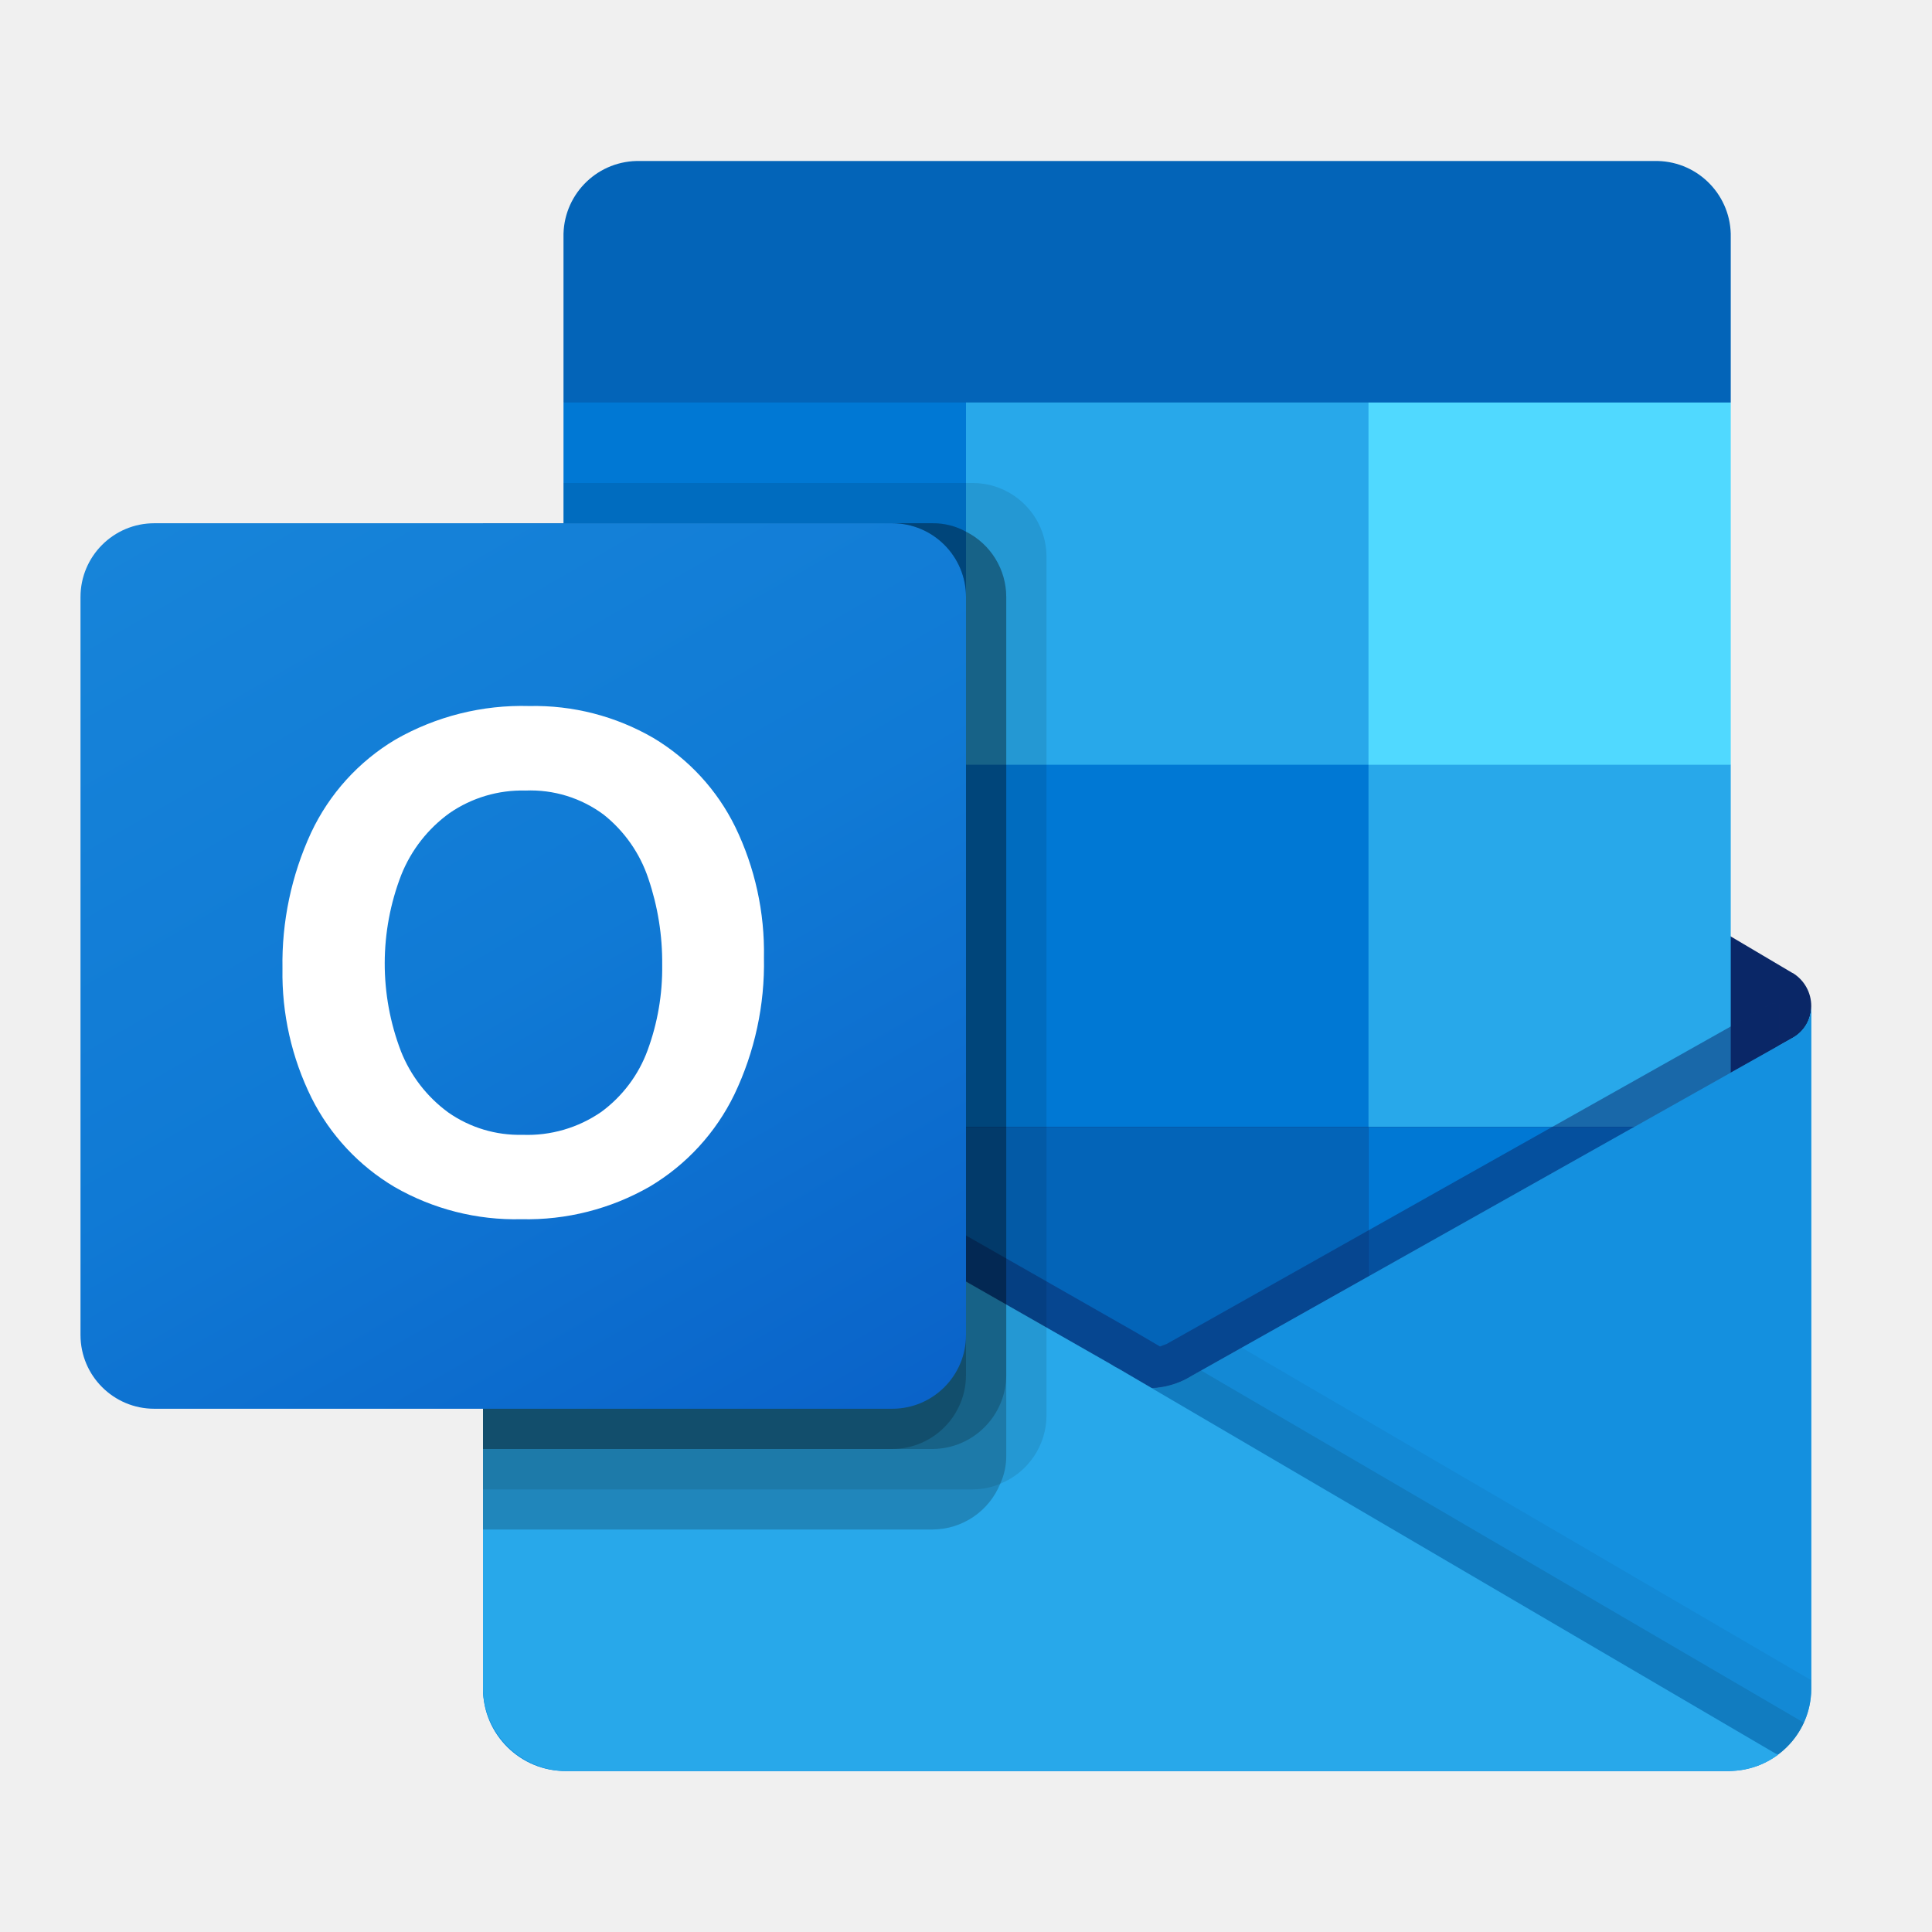
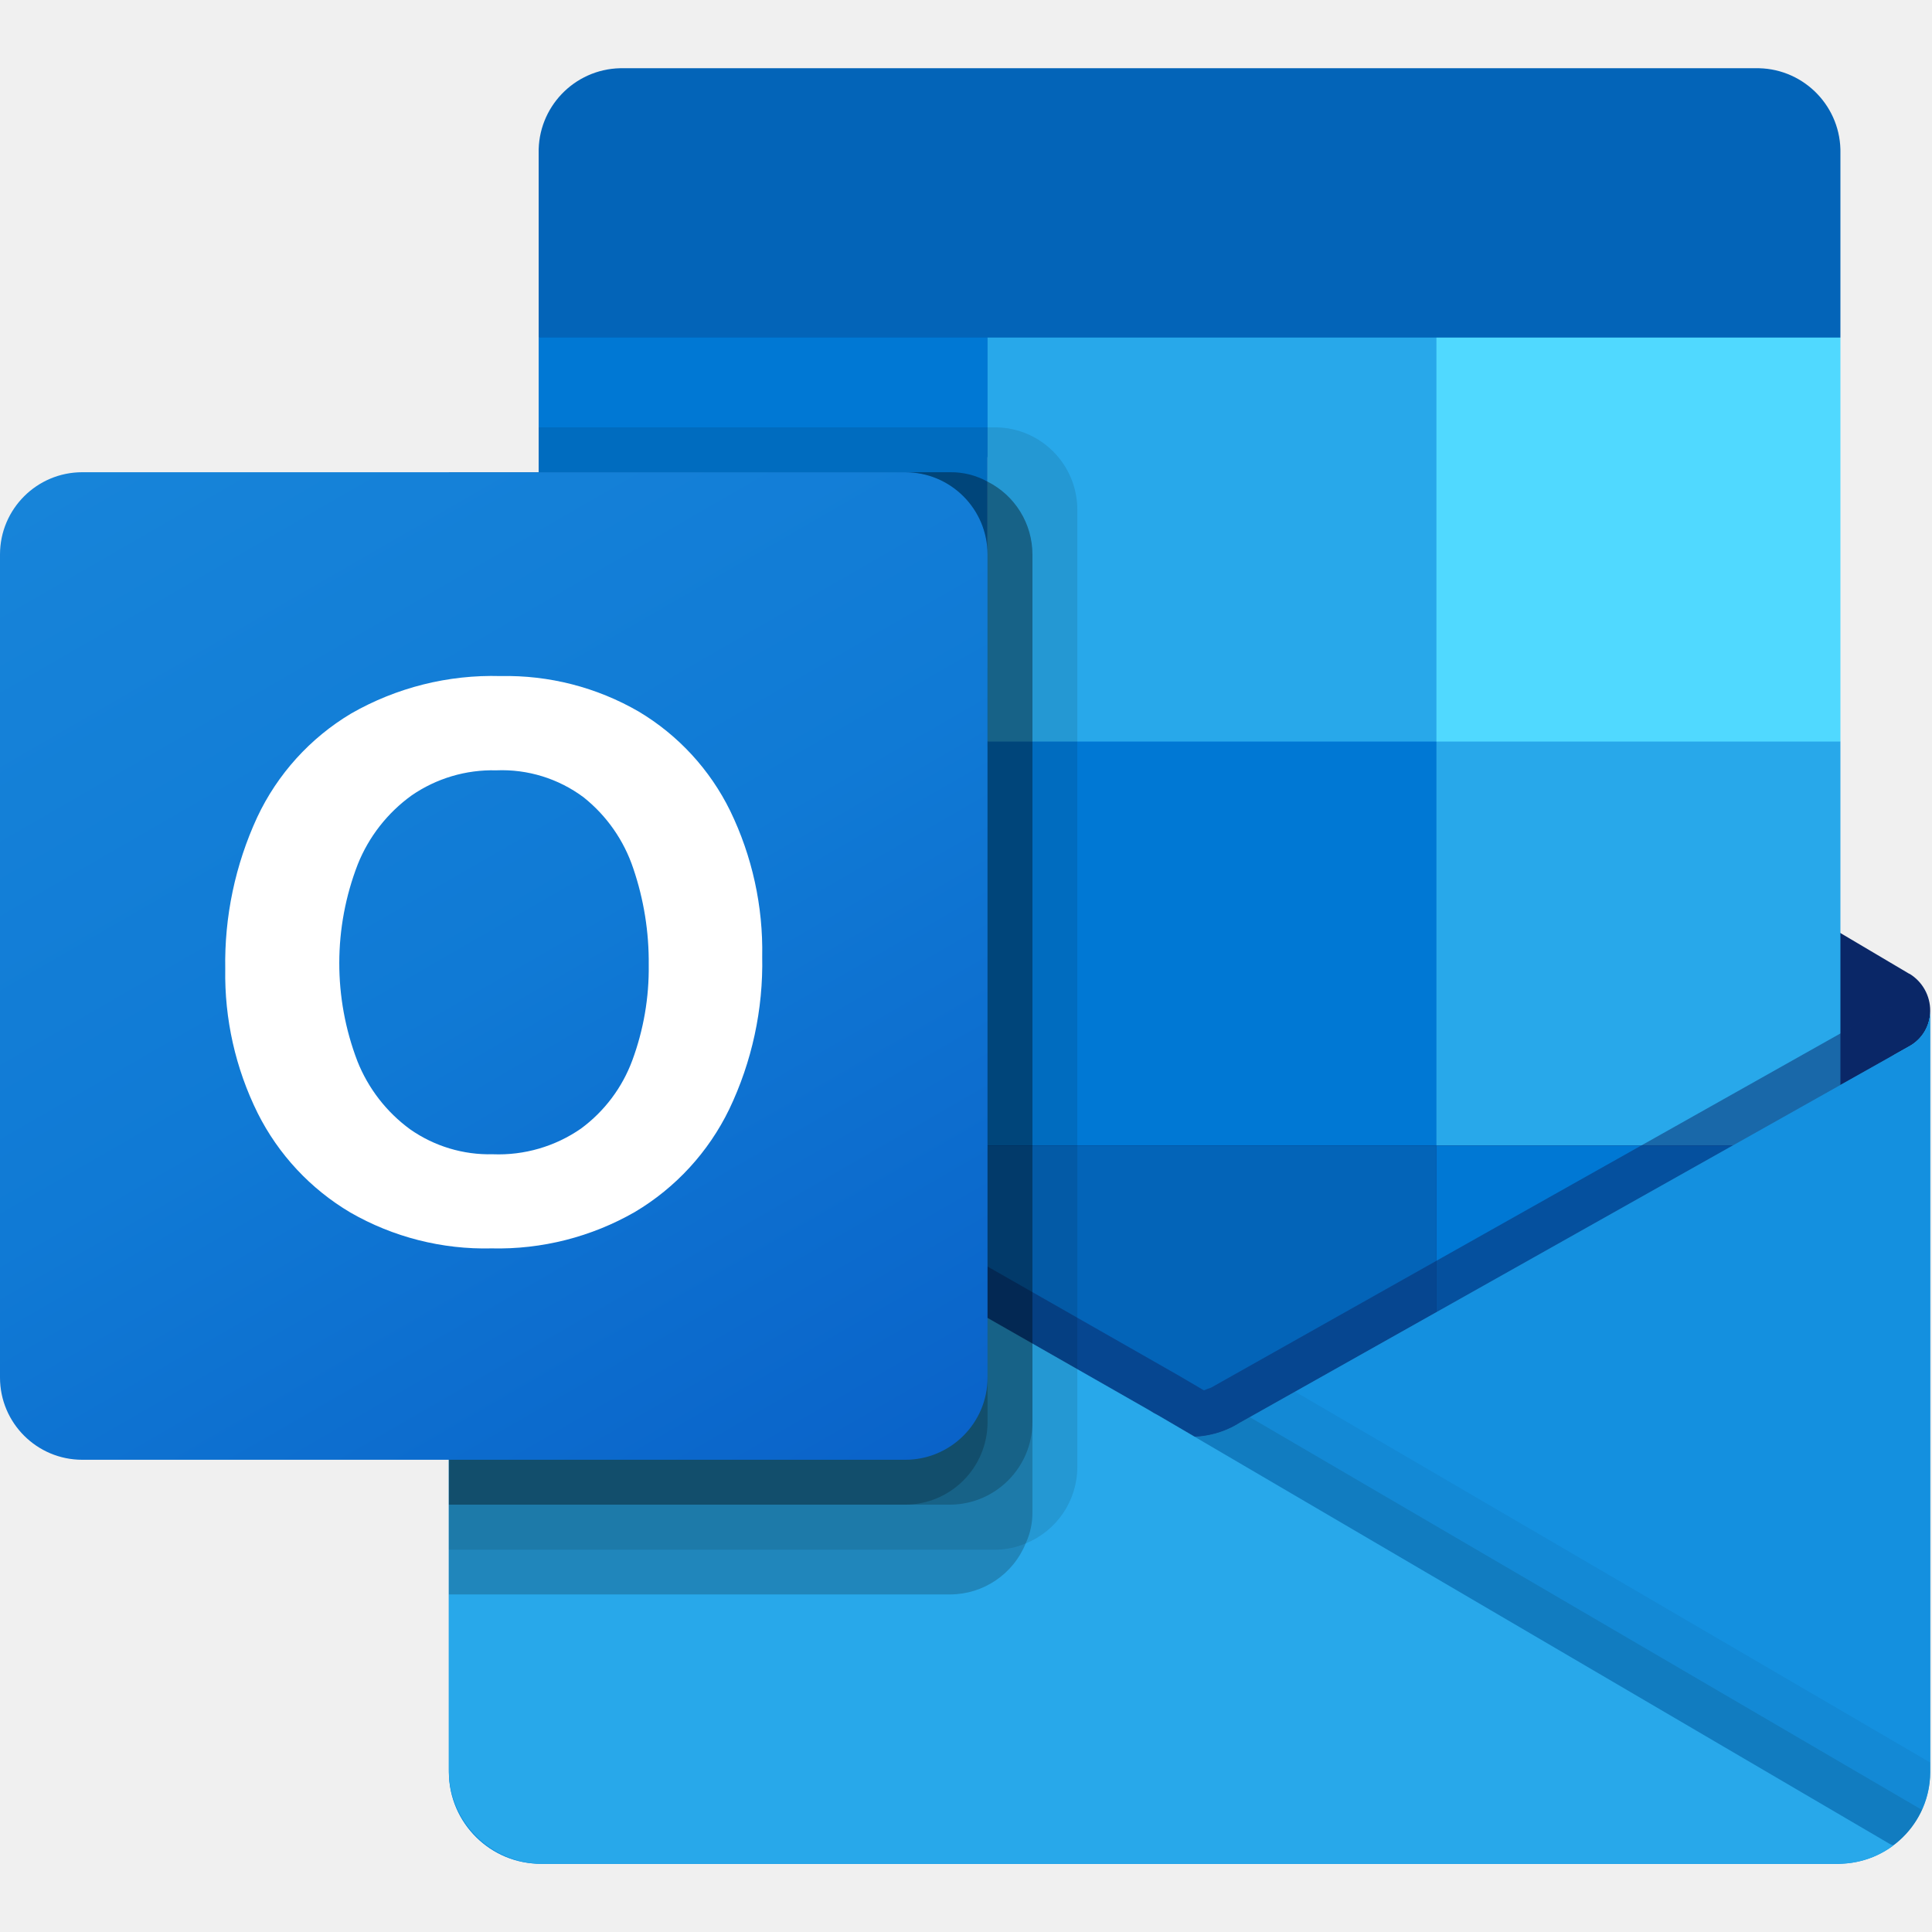
- <svg xmlns="http://www.w3.org/2000/svg" viewBox="0 0 48 48">
+ <svg xmlns="http://www.w3.org/2000/svg" viewBox="2 2.48 43.04 43.04">
  <defs>
    <linearGradient id="a" x1="28.5" y1="25" x2="28.5" y2="44" gradientUnits="userSpaceOnUse">
      <stop offset="0" stop-color="#35b8f1" />
      <stop offset="1" stop-color="#28a8ea" />
    </linearGradient>
    <linearGradient id="b" x1="5.822" y1="11.568" x2="20.178" y2="36.432" gradientUnits="userSpaceOnUse">
      <stop offset="0" stop-color="#1784d9" />
      <stop offset=".5" stop-color="#107ad5" />
      <stop offset="1" stop-color="#0a63c9" />
    </linearGradient>
  </defs>
  <path d="M45 25a.96.96 0 0 0-.458-.825h-.005l-.018-.01-14.9-8.82a2.026 2.026 0 0 0-.2-.119 2 2 0 0 0-1.834 0 2.026 2.026 0 0 0-.2.119l-14.9 8.82-.018.01a.971.971 0 0 0 .023 1.663l14.9 8.82a2.241 2.241 0 0 0 .2.119 2 2 0 0 0 1.834 0 2.241 2.241 0 0 0 .2-.119l14.9-8.82A.959.959 0 0 0 45 25z" fill="#0a2767" />
  <path fill="#0364b8" d="M14.222 19.111H24v8.963h-9.778zM43 10V5.9A1.858 1.858 0 0 0 41.187 4H15.813A1.858 1.858 0 0 0 14 5.9V10l15 4z" />
  <path fill="#0078d4" d="M14 10h10v9H14z" />
  <path fill="#28a8ea" d="M34 10H24v9l10 9h9v-9l-9-9z" />
  <path fill="#0078d4" d="M24 19h10v9H24z" />
  <path fill="#0364b8" d="M24 28h10v9H24z" />
  <path fill="#14447d" d="M14.222 28.074H24v8.148h-9.778z" />
  <path fill="#0078d4" d="M34 28h9v9h-9z" />
  <path d="M44.542 25.783l-.019.01-14.9 8.38c-.065.04-.131.078-.2.112a2.077 2.077 0 0 1-.808.2l-.814-.476a2.033 2.033 0 0 1-.2-.115l-15.1-8.618h-.007L12 25v16.964A2.05 2.05 0 0 0 14.063 44h28.906c.017 0 .032-.008.05-.008a2.531 2.531 0 0 0 .7-.146A2.019 2.019 0 0 0 44 43.7c.067-.038.182-.121.182-.121A2.019 2.019 0 0 0 45 41.964V25a.9.9 0 0 1-.458.783z" fill="url(#a)" />
  <path d="M44.2 24.933v1.04L28.62 36.7 12.49 25.283a.01.01 0 0 0-.01-.01l-1.48-.89v-.75l.61-.01 1.29.74.03.01.11.07s15.16 8.65 15.2 8.67l.58.34c.05-.02.1-.04.16-.06.03-.02 15.05-8.47 15.05-8.47z" fill="#0a2767" opacity=".5" />
  <path fill="none" d="M0 0h48v48H0z" />
  <path d="M44.542 25.783l-.019.011-14.9 8.38c-.065.04-.131.078-.2.112a2.089 2.089 0 0 1-1.834 0 2.264 2.264 0 0 1-.2-.112l-14.9-8.38-.018-.011A.9.9 0 0 1 12 25v16.964A2.049 2.049 0 0 0 14.062 44h28.876A2.049 2.049 0 0 0 45 41.964V25a.9.9 0 0 1-.458.783z" fill="#1490df" />
  <path d="M29.84 34.05l-.223.125a2.183 2.183 0 0 1-.2.113 2.071 2.071 0 0 1-.786.208L34.3 41.2l9.889 2.383a2.038 2.038 0 0 0 .627-.783z" opacity=".1" />
  <path d="M30.85 33.482l-1.233.693a2.183 2.183 0 0 1-.2.113 2.071 2.071 0 0 1-.786.208l2.656 7.323 12.905 1.761A2.022 2.022 0 0 0 45 41.964v-.219z" opacity=".05" />
  <path d="M14.09 44h28.845a2.074 2.074 0 0 0 1.235-.4L27.8 34.011a2.033 2.033 0 0 1-.2-.115l-15.1-8.618h-.007L12 25v16.906A2.092 2.092 0 0 0 14.09 44z" fill="#28a8ea" />
  <path d="M26 13.833v21.33a1.838 1.838 0 0 1-1.15 1.7 1.723 1.723 0 0 1-.68.14H12V13h2v-1h10.17A1.837 1.837 0 0 1 26 13.833z" opacity=".1" />
  <path d="M25 14.833v21.33a1.629 1.629 0 0 1-.15.7A1.822 1.822 0 0 1 23.17 38H12V13h11.17a1.679 1.679 0 0 1 .83.21 1.818 1.818 0 0 1 1 1.623z" opacity=".2" />
  <path d="M25 14.833v19.33A1.846 1.846 0 0 1 23.17 36H12V13h11.17a1.679 1.679 0 0 1 .83.21 1.818 1.818 0 0 1 1 1.623z" opacity=".2" />
  <path d="M24 14.833v19.33A1.839 1.839 0 0 1 22.17 36H12V13h10.17A1.831 1.831 0 0 1 24 14.833z" opacity=".2" />
  <rect x="2" y="13" width="22" height="22" rx="1.833" fill="url(#b)" />
  <path d="M7.729 20.688a5.332 5.332 0 0 1 2.094-2.313 6.33 6.33 0 0 1 3.327-.834 5.892 5.892 0 0 1 3.079.791 5.284 5.284 0 0 1 2.037 2.21 7.133 7.133 0 0 1 .714 3.25 7.528 7.528 0 0 1-.735 3.4 5.41 5.41 0 0 1-2.1 2.287 6.126 6.126 0 0 1-3.194.812 6.02 6.02 0 0 1-3.147-.8 5.366 5.366 0 0 1-2.064-2.214 6.963 6.963 0 0 1-.722-3.211 7.733 7.733 0 0 1 .711-3.378zm2.232 5.43a3.461 3.461 0 0 0 1.178 1.522 3.077 3.077 0 0 0 1.84.554 3.223 3.223 0 0 0 1.964-.572 3.315 3.315 0 0 0 1.144-1.522 5.908 5.908 0 0 0 .365-2.123 6.463 6.463 0 0 0-.344-2.15A3.4 3.4 0 0 0 15 20.241a3.043 3.043 0 0 0-1.947-.6 3.175 3.175 0 0 0-1.883.559 3.49 3.49 0 0 0-1.2 1.535 6.1 6.1 0 0 0-.008 4.385z" fill="#fff" />
  <path fill="#50d9ff" d="M34 10h9v9h-9z" />
</svg>
